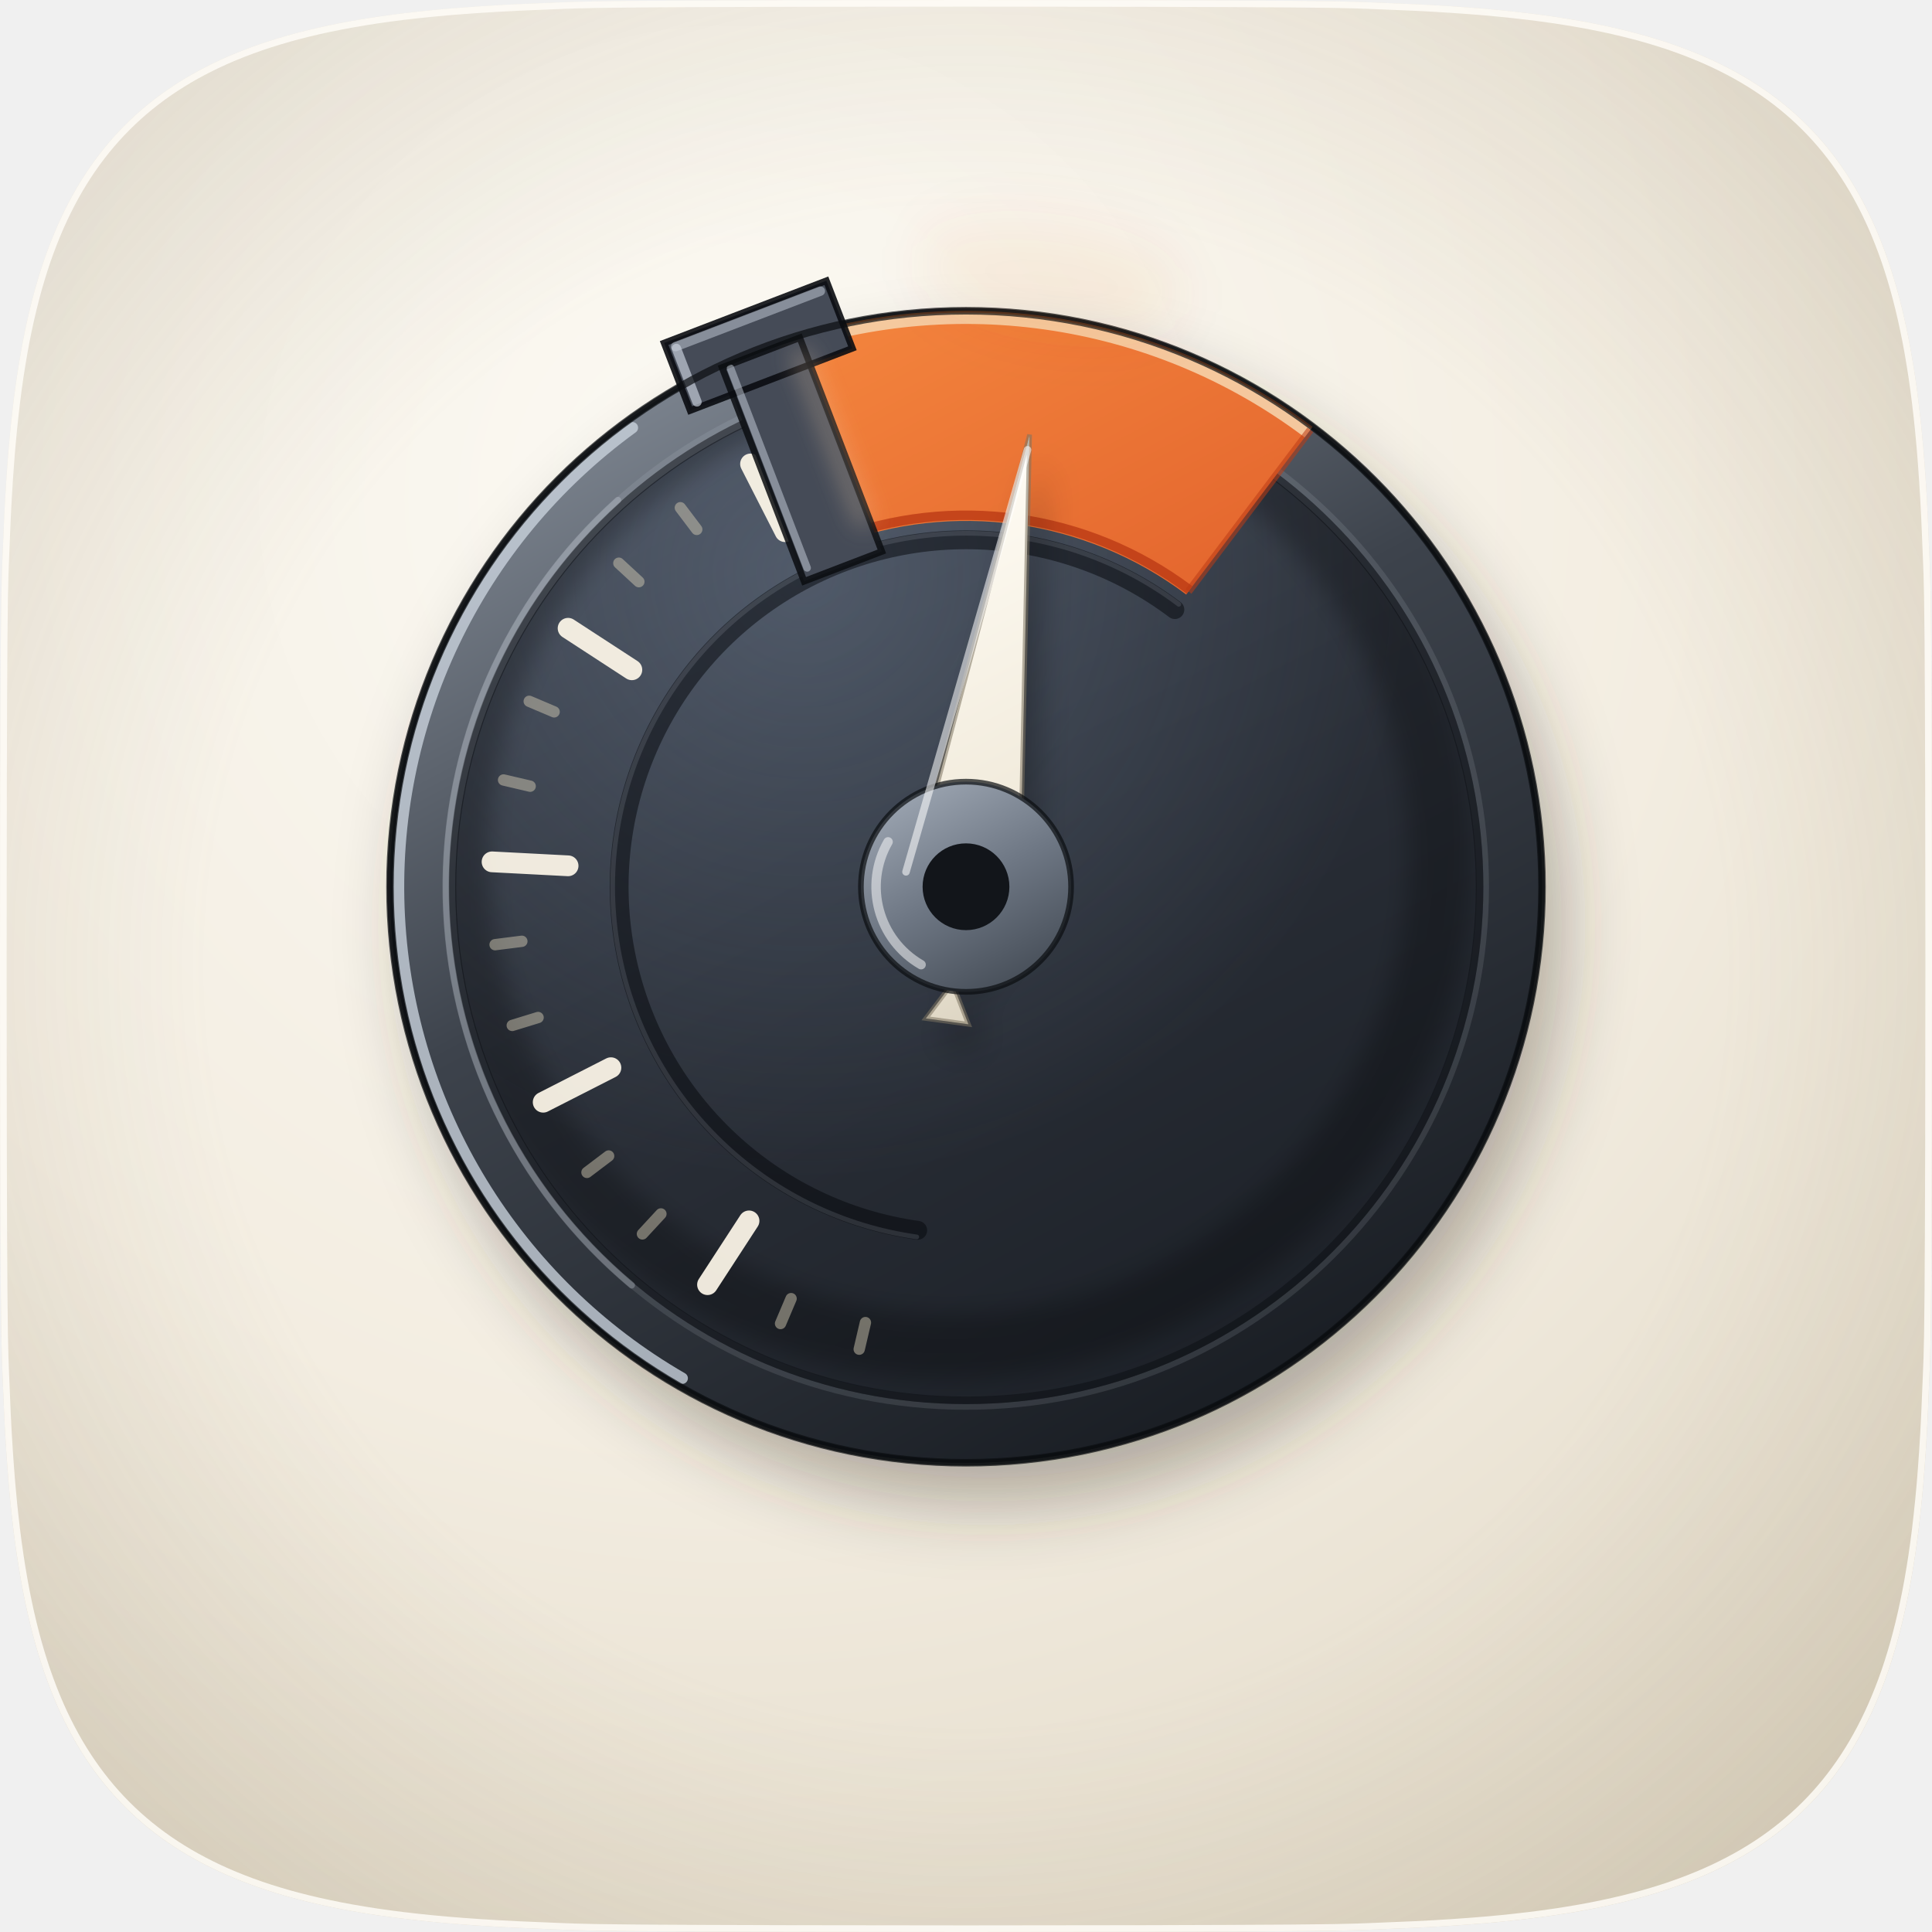
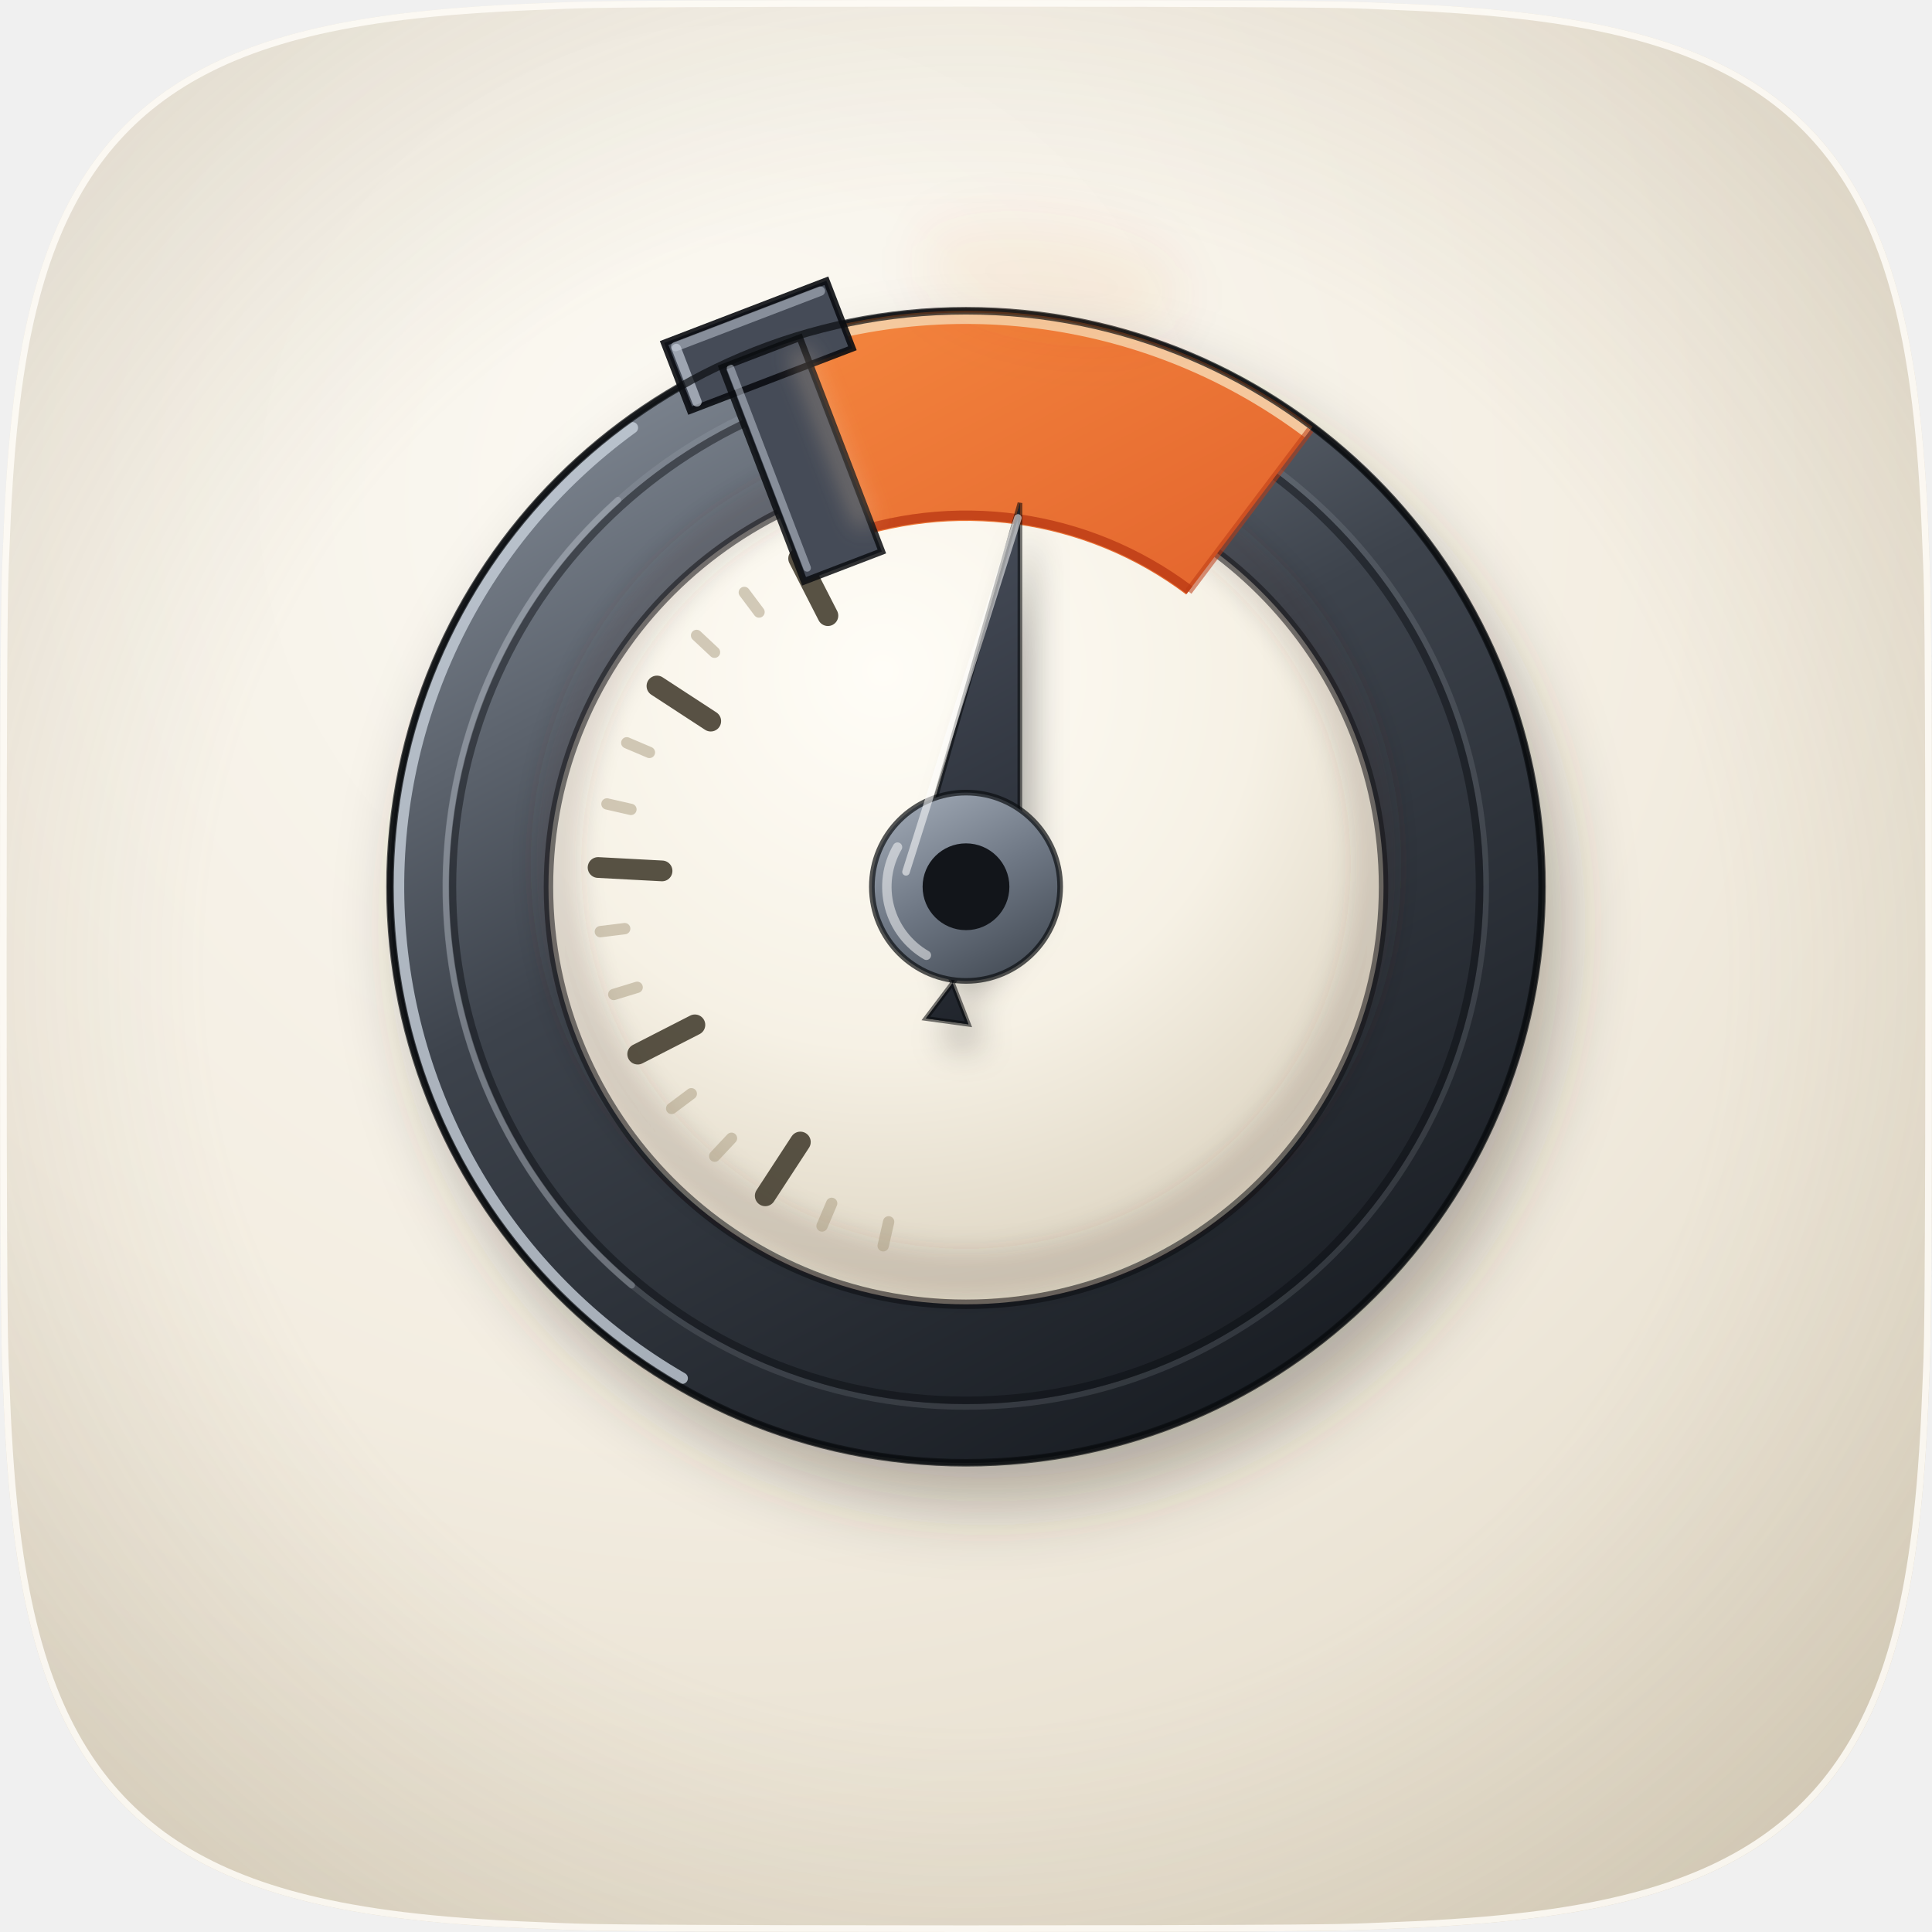
<svg xmlns="http://www.w3.org/2000/svg" width="1024" height="1024" viewBox="0 0 1024 1024">
  <defs>
    <radialGradient id="cushion" cx="0.38" cy="0.26" r="0.90">
      <stop offset="0" stop-color="#FCFAF4" />
      <stop offset="0.54" stop-color="#F3EDE1" />
      <stop offset="1" stop-color="#DED5C2" />
    </radialGradient>
    <radialGradient id="vignette" cx="0.5" cy="0.5" r="0.72">
      <stop offset="0.54" stop-color="#8B7F66" stop-opacity="0" />
      <stop offset="1" stop-color="#8B7F66" stop-opacity="0.24" />
    </radialGradient>
    <linearGradient id="bezel" gradientUnits="userSpaceOnUse" x1="362.9" y1="189.7" x2="661.1" y2="750.3">
      <stop offset="0" stop-color="#7C848F" />
      <stop offset="0.42" stop-color="#3D434C" />
      <stop offset="1" stop-color="#191D23" />
    </linearGradient>
    <linearGradient id="face" gradientUnits="userSpaceOnUse" x1="305.6" y1="81.9" x2="718.4" y2="858.1">
      <stop offset="0" stop-color="#454B57" />
      <stop offset="0.46" stop-color="#2C313A" />
      <stop offset="1" stop-color="#161A20" />
    </linearGradient>
    <radialGradient id="dome" cx="0.34" cy="0.19" r="0.60">
      <stop offset="0" stop-color="#8FA3BE" stop-opacity="0.30" />
      <stop offset="1" stop-color="#8FA3BE" stop-opacity="0" />
    </radialGradient>
    <radialGradient id="pale" cx="0.40" cy="0.24" r="0.78">
      <stop offset="0" stop-color="#FFFDF7" />
      <stop offset="0.58" stop-color="#F6F1E5" />
      <stop offset="1" stop-color="#DCD3C0" />
    </radialGradient>
    <linearGradient id="band" gradientUnits="userSpaceOnUse" x1="380.1" y1="222.0" x2="643.9" y2="718.0">
      <stop offset="0" stop-color="#F2823C" />
      <stop offset="0.52" stop-color="#DE5A28" />
      <stop offset="1" stop-color="#C9481C" />
    </linearGradient>
-     <linearGradient id="needle" gradientUnits="userSpaceOnUse" x1="421.1" y1="299.1" x2="602.9" y2="640.9">
+     <linearGradient id="needle" gradientUnits="userSpaceOnUse" x1="434.8" y1="324.9" x2="589.2" y2="615.1">
      <stop offset="0" stop-color="#FFFCF4" />
      <stop offset="0.50" stop-color="#EFE8D8" />
      <stop offset="1" stop-color="#B9B09A" />
    </linearGradient>
-     <linearGradient id="darkneedle" gradientUnits="userSpaceOnUse" x1="421.1" y1="299.1" x2="602.9" y2="640.9">
+     <linearGradient id="darkneedle" gradientUnits="userSpaceOnUse" x1="434.8" y1="324.9" x2="589.2" y2="615.1">
      <stop offset="0" stop-color="#454B57" />
      <stop offset="0.50" stop-color="#2C313A" />
      <stop offset="1" stop-color="#0E1116" />
    </linearGradient>
    <linearGradient id="pawl" gradientUnits="userSpaceOnUse" x1="426.0" y1="308.3" x2="598.0" y2="631.7">
      <stop offset="0" stop-color="#454B57" />
      <stop offset="0.46" stop-color="#2C313A" />
      <stop offset="1" stop-color="#0E1116" />
    </linearGradient>
-     <linearGradient id="hub" gradientUnits="userSpaceOnUse" x1="475.4" y1="401.2" x2="548.6" y2="538.8">
+     <linearGradient id="hub" gradientUnits="userSpaceOnUse" x1="479.2" y1="408.3" x2="544.8" y2="531.7">
      <stop offset="0" stop-color="#A9B2BE" />
      <stop offset="0.50" stop-color="#6E7784" />
      <stop offset="1" stop-color="#3A414A" />
    </linearGradient>
    <linearGradient id="house" gradientUnits="userSpaceOnUse" x1="295.7" y1="523.1" x2="728.3" y2="1336.9">
      <stop offset="0" stop-color="#5A616C" />
      <stop offset="0.44" stop-color="#343A43" />
      <stop offset="1" stop-color="#1D2128" />
    </linearGradient>
    <filter id="cast" x="-45%" y="-45%" width="200%" height="210%">
      <feDropShadow dx="11.0" dy="21.0" stdDeviation="19.0" flood-color="#3B3327" flood-opacity="0.36" />
    </filter>
    <filter id="castneedle" x="-70%" y="-70%" width="250%" height="250%">
      <feDropShadow dx="7" dy="13" stdDeviation="9" flood-color="#05070A" flood-opacity="0.44" />
    </filter>
    <filter id="soften" x="-140%" y="-140%" width="380%" height="380%">
      <feGaussianBlur stdDeviation="14" />
    </filter>
    <filter id="soften-tight" x="-140%" y="-140%" width="380%" height="380%">
      <feGaussianBlur stdDeviation="6" />
    </filter>
    <clipPath id="faceclip">
      <circle cx="512.0" cy="470.0" r="270.7" />
    </clipPath>
    <clipPath id="tile">
      <path d="M1024.00,512.00C1024.00,569.33 1023.85,646.20 1023.56,683.99C1023.27,721.78 1022.83,723.03 1022.24,738.75C1021.66,754.47 1020.92,766.39 1020.04,778.30C1019.16,790.20 1018.13,800.36 1016.95,810.17C1015.77,819.99 1014.44,828.75 1012.95,837.17C1011.47,845.58 1009.83,853.28 1008.04,860.66C1006.25,868.04 1004.30,874.89 1002.19,881.45C1000.08,888.01 997.81,894.14 995.37,900.02C992.94,905.90 990.34,911.43 987.56,916.73C984.79,922.03 981.85,927.02 978.72,931.81C975.59,936.59 972.29,941.11 968.79,945.43C965.29,949.75 961.62,953.83 957.72,957.72C953.83,961.62 949.75,965.29 945.43,968.79C941.11,972.29 936.59,975.59 931.81,978.72C927.02,981.85 922.03,984.79 916.73,987.56C911.43,990.34 905.90,992.94 900.02,995.37C894.14,997.81 888.01,1000.08 881.45,1002.19C874.89,1004.30 868.04,1006.25 860.66,1008.04C853.28,1009.83 845.58,1011.47 837.17,1012.95C828.75,1014.44 819.99,1015.77 810.17,1016.95C800.36,1018.13 790.20,1019.16 778.30,1020.04C766.39,1020.92 754.47,1021.66 738.75,1022.24C723.03,1022.83 721.78,1023.27 683.99,1023.56C646.20,1023.85 569.33,1024.00 512.00,1024.00C454.67,1024.00 377.80,1023.85 340.01,1023.56C302.22,1023.27 300.97,1022.83 285.25,1022.24C269.53,1021.66 257.61,1020.92 245.70,1020.04C233.80,1019.16 223.64,1018.13 213.83,1016.95C204.01,1015.77 195.25,1014.44 186.83,1012.95C178.42,1011.47 170.72,1009.83 163.34,1008.04C155.96,1006.25 149.11,1004.30 142.55,1002.19C135.99,1000.08 129.86,997.81 123.98,995.37C118.10,992.94 112.57,990.34 107.27,987.56C101.97,984.79 96.98,981.85 92.19,978.72C87.41,975.59 82.89,972.29 78.57,968.79C74.25,965.29 70.17,961.62 66.28,957.72C62.38,953.83 58.71,949.75 55.21,945.43C51.71,941.11 48.41,936.59 45.28,931.81C42.15,927.02 39.21,922.03 36.44,916.73C33.66,911.43 31.06,905.90 28.63,900.02C26.19,894.14 23.92,888.01 21.81,881.45C19.70,874.89 17.75,868.04 15.96,860.66C14.17,853.28 12.53,845.58 11.05,837.17C9.56,828.75 8.23,819.99 7.05,810.17C5.87,800.36 4.84,790.20 3.96,778.30C3.08,766.39 2.34,754.47 1.76,738.75C1.17,723.03 0.73,721.78 0.44,683.99C0.15,646.20 0.00,569.33 0.00,512.00C0.00,454.67 0.15,377.80 0.44,340.01C0.73,302.22 1.17,300.97 1.76,285.25C2.34,269.53 3.08,257.61 3.96,245.70C4.84,233.80 5.87,223.64 7.05,213.83C8.23,204.01 9.56,195.25 11.05,186.83C12.53,178.42 14.17,170.72 15.96,163.34C17.75,155.96 19.70,149.11 21.81,142.55C23.92,135.99 26.19,129.86 28.63,123.98C31.06,118.10 33.66,112.57 36.44,107.27C39.21,101.97 42.15,96.98 45.28,92.19C48.41,87.41 51.71,82.89 55.21,78.57C58.71,74.25 62.38,70.17 66.28,66.28C70.17,62.38 74.25,58.71 78.57,55.21C82.89,51.71 87.41,48.41 92.19,45.28C96.98,42.15 101.97,39.21 107.27,36.44C112.57,33.66 118.10,31.06 123.98,28.63C129.86,26.19 135.99,23.92 142.55,21.81C149.11,19.70 155.96,17.75 163.34,15.96C170.72,14.17 178.42,12.53 186.83,11.05C195.25,9.56 204.01,8.23 213.83,7.05C223.64,5.87 233.80,4.84 245.70,3.96C257.61,3.08 269.53,2.34 285.25,1.76C300.97,1.17 302.22,0.73 340.01,0.44C377.80,0.15 454.67,0.00 512.00,0.00C569.33,0.00 646.20,0.15 683.99,0.44C721.78,0.73 723.03,1.17 738.75,1.76C754.47,2.34 766.39,3.08 778.30,3.96C790.20,4.84 800.36,5.87 810.17,7.05C819.99,8.23 828.75,9.56 837.17,11.05C845.58,12.53 853.28,14.17 860.66,15.96C868.04,17.75 874.89,19.70 881.45,21.81C888.01,23.92 894.14,26.19 900.02,28.63C905.90,31.06 911.43,33.66 916.73,36.44C922.03,39.21 927.02,42.15 931.81,45.28C936.59,48.41 941.11,51.71 945.43,55.21C949.75,58.71 953.83,62.38 957.72,66.28C961.62,70.17 965.29,74.25 968.79,78.57C972.29,82.89 975.59,87.41 978.72,92.19C981.85,96.98 984.79,101.97 987.56,107.27C990.34,112.57 992.94,118.10 995.37,123.98C997.81,129.86 1000.08,135.99 1002.19,142.55C1004.30,149.11 1006.25,155.96 1008.04,163.34C1009.83,170.72 1011.47,178.42 1012.95,186.83C1014.44,195.25 1015.77,204.01 1016.95,213.83C1018.13,223.64 1019.16,233.80 1020.04,245.70C1020.92,257.61 1021.66,269.53 1022.24,285.25C1022.83,300.97 1023.27,302.22 1023.56,340.01C1023.85,377.80 1024.00,454.67 1024.00,512.00Z" />
    </clipPath>
  </defs>
  <g clip-path="url(#tile)">
    <g id="bg">
      <rect width="1024" height="1024" fill="url(#cushion)" />
      <rect width="1024" height="1024" fill="url(#vignette)" />
      <path d="M1024.00,512.00C1024.00,569.33 1023.85,646.20 1023.56,683.99C1023.27,721.78 1022.83,723.03 1022.24,738.75C1021.66,754.47 1020.92,766.39 1020.04,778.30C1019.16,790.20 1018.13,800.36 1016.95,810.17C1015.77,819.99 1014.44,828.75 1012.95,837.17C1011.47,845.58 1009.83,853.28 1008.04,860.66C1006.25,868.04 1004.30,874.89 1002.19,881.45C1000.08,888.01 997.81,894.14 995.37,900.02C992.94,905.90 990.34,911.43 987.56,916.73C984.79,922.03 981.85,927.02 978.72,931.81C975.59,936.59 972.29,941.11 968.79,945.43C965.29,949.75 961.62,953.83 957.72,957.72C953.83,961.62 949.75,965.29 945.43,968.79C941.11,972.29 936.59,975.59 931.81,978.72C927.02,981.85 922.03,984.79 916.73,987.56C911.43,990.34 905.90,992.94 900.02,995.37C894.14,997.81 888.01,1000.08 881.45,1002.19C874.89,1004.30 868.04,1006.25 860.66,1008.04C853.28,1009.83 845.58,1011.47 837.17,1012.95C828.75,1014.44 819.99,1015.77 810.17,1016.95C800.36,1018.13 790.20,1019.16 778.30,1020.04C766.39,1020.92 754.47,1021.66 738.75,1022.24C723.03,1022.83 721.78,1023.27 683.99,1023.56C646.20,1023.85 569.33,1024.00 512.00,1024.00C454.67,1024.00 377.80,1023.85 340.01,1023.56C302.22,1023.27 300.97,1022.83 285.25,1022.24C269.53,1021.66 257.61,1020.92 245.70,1020.04C233.80,1019.16 223.64,1018.13 213.83,1016.95C204.01,1015.77 195.25,1014.44 186.83,1012.95C178.42,1011.47 170.72,1009.83 163.34,1008.04C155.96,1006.25 149.11,1004.30 142.55,1002.19C135.99,1000.08 129.86,997.81 123.98,995.37C118.10,992.94 112.57,990.34 107.27,987.56C101.97,984.79 96.98,981.85 92.19,978.72C87.41,975.59 82.89,972.29 78.57,968.79C74.25,965.29 70.17,961.62 66.28,957.72C62.38,953.83 58.71,949.75 55.21,945.43C51.71,941.11 48.41,936.59 45.28,931.81C42.15,927.02 39.21,922.03 36.44,916.73C33.66,911.43 31.06,905.90 28.63,900.02C26.19,894.14 23.92,888.01 21.81,881.45C19.70,874.89 17.75,868.04 15.96,860.66C14.17,853.28 12.53,845.58 11.05,837.17C9.56,828.75 8.23,819.99 7.05,810.17C5.87,800.36 4.84,790.20 3.96,778.30C3.08,766.39 2.34,754.47 1.76,738.75C1.17,723.03 0.73,721.78 0.44,683.99C0.15,646.20 0.00,569.33 0.00,512.00C0.00,454.67 0.15,377.80 0.44,340.01C0.73,302.22 1.17,300.97 1.76,285.25C2.34,269.53 3.08,257.61 3.96,245.70C4.84,233.80 5.87,223.64 7.05,213.83C8.23,204.01 9.56,195.25 11.05,186.83C12.53,178.42 14.17,170.72 15.96,163.34C17.75,155.96 19.70,149.11 21.81,142.55C23.92,135.99 26.19,129.86 28.63,123.98C31.06,118.10 33.66,112.57 36.44,107.27C39.21,101.97 42.15,96.98 45.28,92.19C48.41,87.41 51.71,82.89 55.21,78.57C58.71,74.25 62.38,70.17 66.28,66.28C70.17,62.38 74.25,58.71 78.57,55.21C82.89,51.71 87.41,48.41 92.19,45.28C96.98,42.15 101.97,39.21 107.27,36.44C112.57,33.66 118.10,31.06 123.98,28.63C129.86,26.19 135.99,23.92 142.55,21.81C149.11,19.70 155.96,17.75 163.34,15.96C170.72,14.17 178.42,12.53 186.83,11.05C195.25,9.56 204.01,8.23 213.83,7.05C223.64,5.87 233.80,4.84 245.70,3.96C257.61,3.08 269.53,2.34 285.25,1.76C300.97,1.17 302.22,0.73 340.01,0.44C377.80,0.15 454.67,0.00 512.00,0.00C569.33,0.00 646.20,0.15 683.99,0.44C721.78,0.73 723.03,1.17 738.75,1.76C754.47,2.34 766.39,3.08 778.30,3.96C790.20,4.84 800.36,5.87 810.17,7.05C819.99,8.23 828.75,9.56 837.17,11.05C845.58,12.53 853.28,14.17 860.66,15.96C868.04,17.75 874.89,19.70 881.45,21.81C888.01,23.92 894.14,26.19 900.02,28.63C905.90,31.06 911.43,33.66 916.73,36.44C922.03,39.21 927.02,42.15 931.81,45.28C936.59,48.41 941.11,51.71 945.43,55.21C949.75,58.71 953.83,62.38 957.72,66.28C961.62,70.17 965.29,74.25 968.79,78.57C972.29,82.89 975.59,87.41 978.72,92.19C981.85,96.98 984.79,101.97 987.56,107.27C990.34,112.57 992.94,118.10 995.37,123.98C997.81,129.86 1000.08,135.99 1002.19,142.55C1004.30,149.11 1006.25,155.96 1008.04,163.34C1009.83,170.72 1011.47,178.42 1012.95,186.83C1014.44,195.25 1015.77,204.01 1016.95,213.83C1018.13,223.64 1019.16,233.80 1020.04,245.70C1020.92,257.61 1021.66,269.53 1022.24,285.25C1022.83,300.97 1023.27,302.22 1023.56,340.01C1023.85,377.80 1024.00,454.67 1024.00,512.00Z" fill="none" stroke="#FFFDF8" stroke-width="7" stroke-opacity="0.85" />
    </g>
    <g id="mid">
      <circle cx="512.0" cy="470.0" r="305.3" fill="#3B3327" filter="url(#cast)" />
      <path d="M467.4,292.3 L423.9,179.0 L382.7,194.8 L426.2,308.1 Z" fill="#3B3327" filter="url(#cast)" />
      <circle cx="512.0" cy="470.0" r="305.3" fill="url(#bezel)" />
      <circle cx="512.0" cy="470.0" r="305.3" fill="none" stroke="#0B0D11" stroke-width="3" stroke-opacity="0.8" />
-       <circle cx="512.0" cy="470.0" r="270.7" fill="url(#face)" />
+       <circle cx="512.0" cy="470.0" r="221.3" fill="url(#pale)" />
+       <circle cx="512.0" cy="470.0" r="221.3" fill="none" stroke="#0B0D11" stroke-width="5" stroke-opacity="0.55" />
      <g clip-path="url(#faceclip)">
-         <circle cx="512.0" cy="470.0" r="270.7" fill="url(#dome)" />
+         <circle cx="512.0" cy="458.0" r="217.3" fill="none" stroke="#3B3327" stroke-width="26" stroke-opacity="0.14" filter="url(#soften-tight)" />
      </g>
-       <g clip-path="url(#faceclip)">
-         <circle cx="503.0" cy="453.0" r="260.7" fill="none" stroke="#05070A" stroke-width="34" stroke-opacity="0.26" filter="url(#soften-tight)" />
-       </g>
-       <line x1="397.8" y1="245.9" x2="416.1" y2="281.8" stroke="#FFF8EA" stroke-width="11.0" stroke-linecap="round" stroke-opacity="0.92" />
-       <line x1="360.6" y1="269.1" x2="369.3" y2="280.6" stroke="#CFC6B0" stroke-width="6.0" stroke-linecap="round" stroke-opacity="0.5" />
-       <line x1="328.0" y1="298.5" x2="338.6" y2="308.3" stroke="#CFC6B0" stroke-width="6.0" stroke-linecap="round" stroke-opacity="0.5" />
-       <line x1="301.1" y1="333.0" x2="334.9" y2="355.0" stroke="#FFF8EA" stroke-width="11.0" stroke-linecap="round" stroke-opacity="0.92" />
-       <line x1="280.5" y1="371.7" x2="293.7" y2="377.3" stroke="#CFC6B0" stroke-width="6.0" stroke-linecap="round" stroke-opacity="0.5" />
-       <line x1="266.9" y1="413.4" x2="281.0" y2="416.7" stroke="#CFC6B0" stroke-width="6.0" stroke-linecap="round" stroke-opacity="0.5" />
-       <line x1="260.8" y1="456.8" x2="301.1" y2="458.9" stroke="#FFF8EA" stroke-width="11.0" stroke-linecap="round" stroke-opacity="0.92" />
-       <line x1="262.4" y1="500.7" x2="276.6" y2="498.9" stroke="#CFC6B0" stroke-width="6.0" stroke-linecap="round" stroke-opacity="0.5" />
-       <line x1="271.5" y1="543.5" x2="285.2" y2="539.3" stroke="#CFC6B0" stroke-width="6.0" stroke-linecap="round" stroke-opacity="0.5" />
-       <line x1="287.9" y1="584.2" x2="323.8" y2="565.9" stroke="#FFF8EA" stroke-width="11.0" stroke-linecap="round" stroke-opacity="0.92" />
-       <line x1="311.1" y1="621.4" x2="322.6" y2="612.7" stroke="#CFC6B0" stroke-width="6.0" stroke-linecap="round" stroke-opacity="0.5" />
-       <line x1="340.5" y1="654.0" x2="350.3" y2="643.4" stroke="#CFC6B0" stroke-width="6.0" stroke-linecap="round" stroke-opacity="0.5" />
-       <line x1="375.0" y1="680.9" x2="397.0" y2="647.1" stroke="#FFF8EA" stroke-width="11.0" stroke-linecap="round" stroke-opacity="0.92" />
-       <line x1="413.7" y1="701.5" x2="419.3" y2="688.3" stroke="#CFC6B0" stroke-width="6.0" stroke-linecap="round" stroke-opacity="0.5" />
-       <line x1="455.4" y1="715.1" x2="458.7" y2="701.0" stroke="#CFC6B0" stroke-width="6.0" stroke-linecap="round" stroke-opacity="0.5" />
+       <line x1="423.3" y1="296.0" x2="438.8" y2="326.3" stroke="#4A4436" stroke-width="11.0" stroke-linecap="round" stroke-opacity="0.92" />
+       <line x1="394.5" y1="314.0" x2="402.3" y2="324.4" stroke="#A99B7E" stroke-width="6.0" stroke-linecap="round" stroke-opacity="0.5" />
+       <line x1="369.2" y1="336.8" x2="378.7" y2="345.7" stroke="#A99B7E" stroke-width="6.0" stroke-linecap="round" stroke-opacity="0.5" />
+       <line x1="348.2" y1="363.6" x2="376.7" y2="382.2" stroke="#4A4436" stroke-width="11.0" stroke-linecap="round" stroke-opacity="0.92" />
+       <line x1="332.2" y1="393.7" x2="344.2" y2="398.8" stroke="#A99B7E" stroke-width="6.0" stroke-linecap="round" stroke-opacity="0.5" />
+       <line x1="321.7" y1="426.1" x2="334.4" y2="429.0" stroke="#A99B7E" stroke-width="6.0" stroke-linecap="round" stroke-opacity="0.5" />
+       <line x1="317.0" y1="459.8" x2="350.9" y2="461.6" stroke="#4A4436" stroke-width="11.0" stroke-linecap="round" stroke-opacity="0.92" />
+       <line x1="318.2" y1="493.8" x2="331.1" y2="492.2" stroke="#A99B7E" stroke-width="6.0" stroke-linecap="round" stroke-opacity="0.5" />
+       <line x1="325.3" y1="527.1" x2="337.7" y2="523.3" stroke="#A99B7E" stroke-width="6.0" stroke-linecap="round" stroke-opacity="0.5" />
+       <line x1="338.0" y1="558.7" x2="368.3" y2="543.2" stroke="#4A4436" stroke-width="11.0" stroke-linecap="round" stroke-opacity="0.92" />
+       <line x1="356.0" y1="587.5" x2="366.4" y2="579.7" stroke="#A99B7E" stroke-width="6.0" stroke-linecap="round" stroke-opacity="0.5" />
+       <line x1="378.8" y1="612.8" x2="387.7" y2="603.3" stroke="#A99B7E" stroke-width="6.0" stroke-linecap="round" stroke-opacity="0.5" />
+       <line x1="405.6" y1="633.8" x2="424.2" y2="605.3" stroke="#4A4436" stroke-width="11.0" stroke-linecap="round" stroke-opacity="0.92" />
+       <line x1="435.7" y1="649.8" x2="440.8" y2="637.8" stroke="#A99B7E" stroke-width="6.0" stroke-linecap="round" stroke-opacity="0.5" />
+       <line x1="468.1" y1="660.3" x2="471.0" y2="647.6" stroke="#A99B7E" stroke-width="6.0" stroke-linecap="round" stroke-opacity="0.5" />
      <path d="M361.6,730.5 A300.8,300.8 0 0 1 335.2,226.7" fill="none" stroke="#CBD3DE" stroke-width="6" stroke-opacity="0.78" stroke-linecap="round" />
      <circle cx="512.0" cy="470.0" r="275.7" fill="none" stroke="#CBD3DE" stroke-width="3" stroke-opacity="0.13" />
      <circle cx="512.0" cy="470.0" r="272.2" fill="none" stroke="#0B0D11" stroke-width="4" stroke-opacity="0.45" />
      <path d="M334.8,681.2 A275.7,275.7 0 0 1 327.5,265.1" fill="none" stroke="#CBD3DE" stroke-width="3.5" stroke-opacity="0.30" stroke-linecap="round" />
-       <path d="M486.4,652.1 A183.9,183.9 0 1 1 622.7,323.1" fill="none" stroke="#05070A" stroke-width="10" stroke-opacity="0.50" stroke-linecap="round" />
-       <path d="M485.9,655.6 A187.4,187.4 0 1 1 624.8,320.3" fill="none" stroke="#CBD3DE" stroke-width="2.5" stroke-opacity="0.14" stroke-linecap="round" />
      <path d="M402.6,185.0 A305.3,305.3 0 0 1 695.7,226.2 L628.7,315.1 A193.9,193.9 0 0 0 442.5,289.0 Z" fill="url(#band)" />
      <path d="M404.0,188.7 A301.3,301.3 0 0 1 693.3,229.4" fill="none" stroke="#F6D3AC" stroke-width="6" stroke-opacity="0.88" />
      <path d="M441.4,286.2 A196.9,196.9 0 0 1 630.5,312.7" fill="none" stroke="#BC3A14" stroke-width="5" stroke-opacity="0.8" />
      <path d="M629.9,313.5 L694.5,227.8" fill="none" stroke="#BC3A14" stroke-width="4" stroke-opacity="0.55" />
      <path d="M467.4,292.3 L423.9,179.0 L382.7,194.8 L426.2,308.1 Z" fill="url(#pawl)" />
      <path d="M451.8,184.6 L438.0,148.8 L352.0,181.8 L365.8,217.6 Z" fill="url(#pawl)" />
      <path d="M467.4,292.3 L423.9,179.0 L382.7,194.8 L426.2,308.1 Z" fill="none" stroke="#0B0D11" stroke-width="3.5" stroke-opacity="0.85" />
      <path d="M451.8,184.6 L438.0,148.8 L352.0,181.8 L365.8,217.6 Z" fill="none" stroke="#0B0D11" stroke-width="3.5" stroke-opacity="0.9" />
      <path d="M427.8,301.0 L387.2,195.2" fill="none" stroke="#CBD3DE" stroke-width="4" stroke-opacity="0.5" stroke-linecap="round" />
      <path d="M369.4,213.0 L358.5,184.7" fill="none" stroke="#CBD3DE" stroke-width="5" stroke-opacity="0.66" stroke-linecap="round" />
      <path d="M358.1,183.7 L434.8,154.3" fill="none" stroke="#CBD3DE" stroke-width="5" stroke-opacity="0.5" stroke-linecap="round" />
      <path d="M458.9,278.4 L423.3,185.6" fill="none" stroke="#F6D3AC" stroke-width="7" stroke-opacity="0.40" filter="url(#soften-tight)" />
      <circle cx="512.0" cy="470.0" r="305.3" fill="none" stroke="#0B0D11" stroke-width="4" stroke-opacity="0.7" />
    </g>
    <g id="fg">
-       <path d="M545.7,230.4 L540.5,474.0 L490.7,539.8 L513.3,542.9 L483.5,466.0 Z" fill="#05070A" filter="url(#castneedle)" opacity="0.7" />
-       <path d="M545.7,230.4 L540.5,474.0 L490.7,539.8 L513.3,542.9 L483.5,466.0 Z" fill="url(#needle)" />
-       <path d="M545.7,230.4 L540.5,474.0 L490.7,539.8 L513.3,542.9 L483.5,466.0 Z" fill="none" stroke="#7C7361" stroke-width="2.5" stroke-opacity="0.55" />
-       <circle cx="512.0" cy="470.0" r="55.7" fill="url(#hub)" />
-       <circle cx="512.0" cy="470.0" r="55.7" fill="none" stroke="#0A0D11" stroke-width="3" stroke-opacity="0.7" />
+       <path d="M540.6,266.6 L540.5,474.0 L490.7,539.8 L513.3,542.9 L483.5,466.0 Z" fill="#05070A" filter="url(#castneedle)" opacity="0.7" />
+       <path d="M540.6,266.6 L540.5,474.0 L490.7,539.8 L513.3,542.9 L483.5,466.0 Z" fill="url(#darkneedle)" />
+       <path d="M540.6,266.6 L540.5,474.0 L490.7,539.8 L513.3,542.9 L483.5,466.0 Z" fill="none" stroke="#050709" stroke-width="2.5" stroke-opacity="0.55" />
+       <circle cx="512.0" cy="470.0" r="49.9" fill="url(#hub)" />
+       <circle cx="512.0" cy="470.0" r="49.9" fill="none" stroke="#0A0D11" stroke-width="3" stroke-opacity="0.7" />
      <circle cx="512.0" cy="470.0" r="23.0" fill="#12151A" />
    </g>
    <g id="highlight">
-       <path d="M480.2,462.1 L544.6,238.4" fill="none" stroke="#FFFFFF" stroke-width="4" stroke-opacity="0.55" stroke-linecap="round" />
-       <path d="M488.2,511.3 A47.7,47.7 0 0 1 470.7,446.2" fill="none" stroke="#FFFFFF" stroke-width="5" stroke-opacity="0.5" stroke-linecap="round" />
+       <path d="M480.2,462.1 L539.5,274.5" fill="none" stroke="#FFFFFF" stroke-width="4" stroke-opacity="0.55" stroke-linecap="round" />
+       <path d="M491.0,506.3 A41.9,41.9 0 0 1 475.7,449.0" fill="none" stroke="#FFFFFF" stroke-width="5" stroke-opacity="0.5" stroke-linecap="round" />
      <ellipse cx="557.3" cy="147.9" rx="72" ry="27" fill="#DE5A28" fill-opacity="0.075" filter="url(#soften)" transform="rotate(8.0 557.3 147.9)" />
    </g>
  </g>
</svg>
